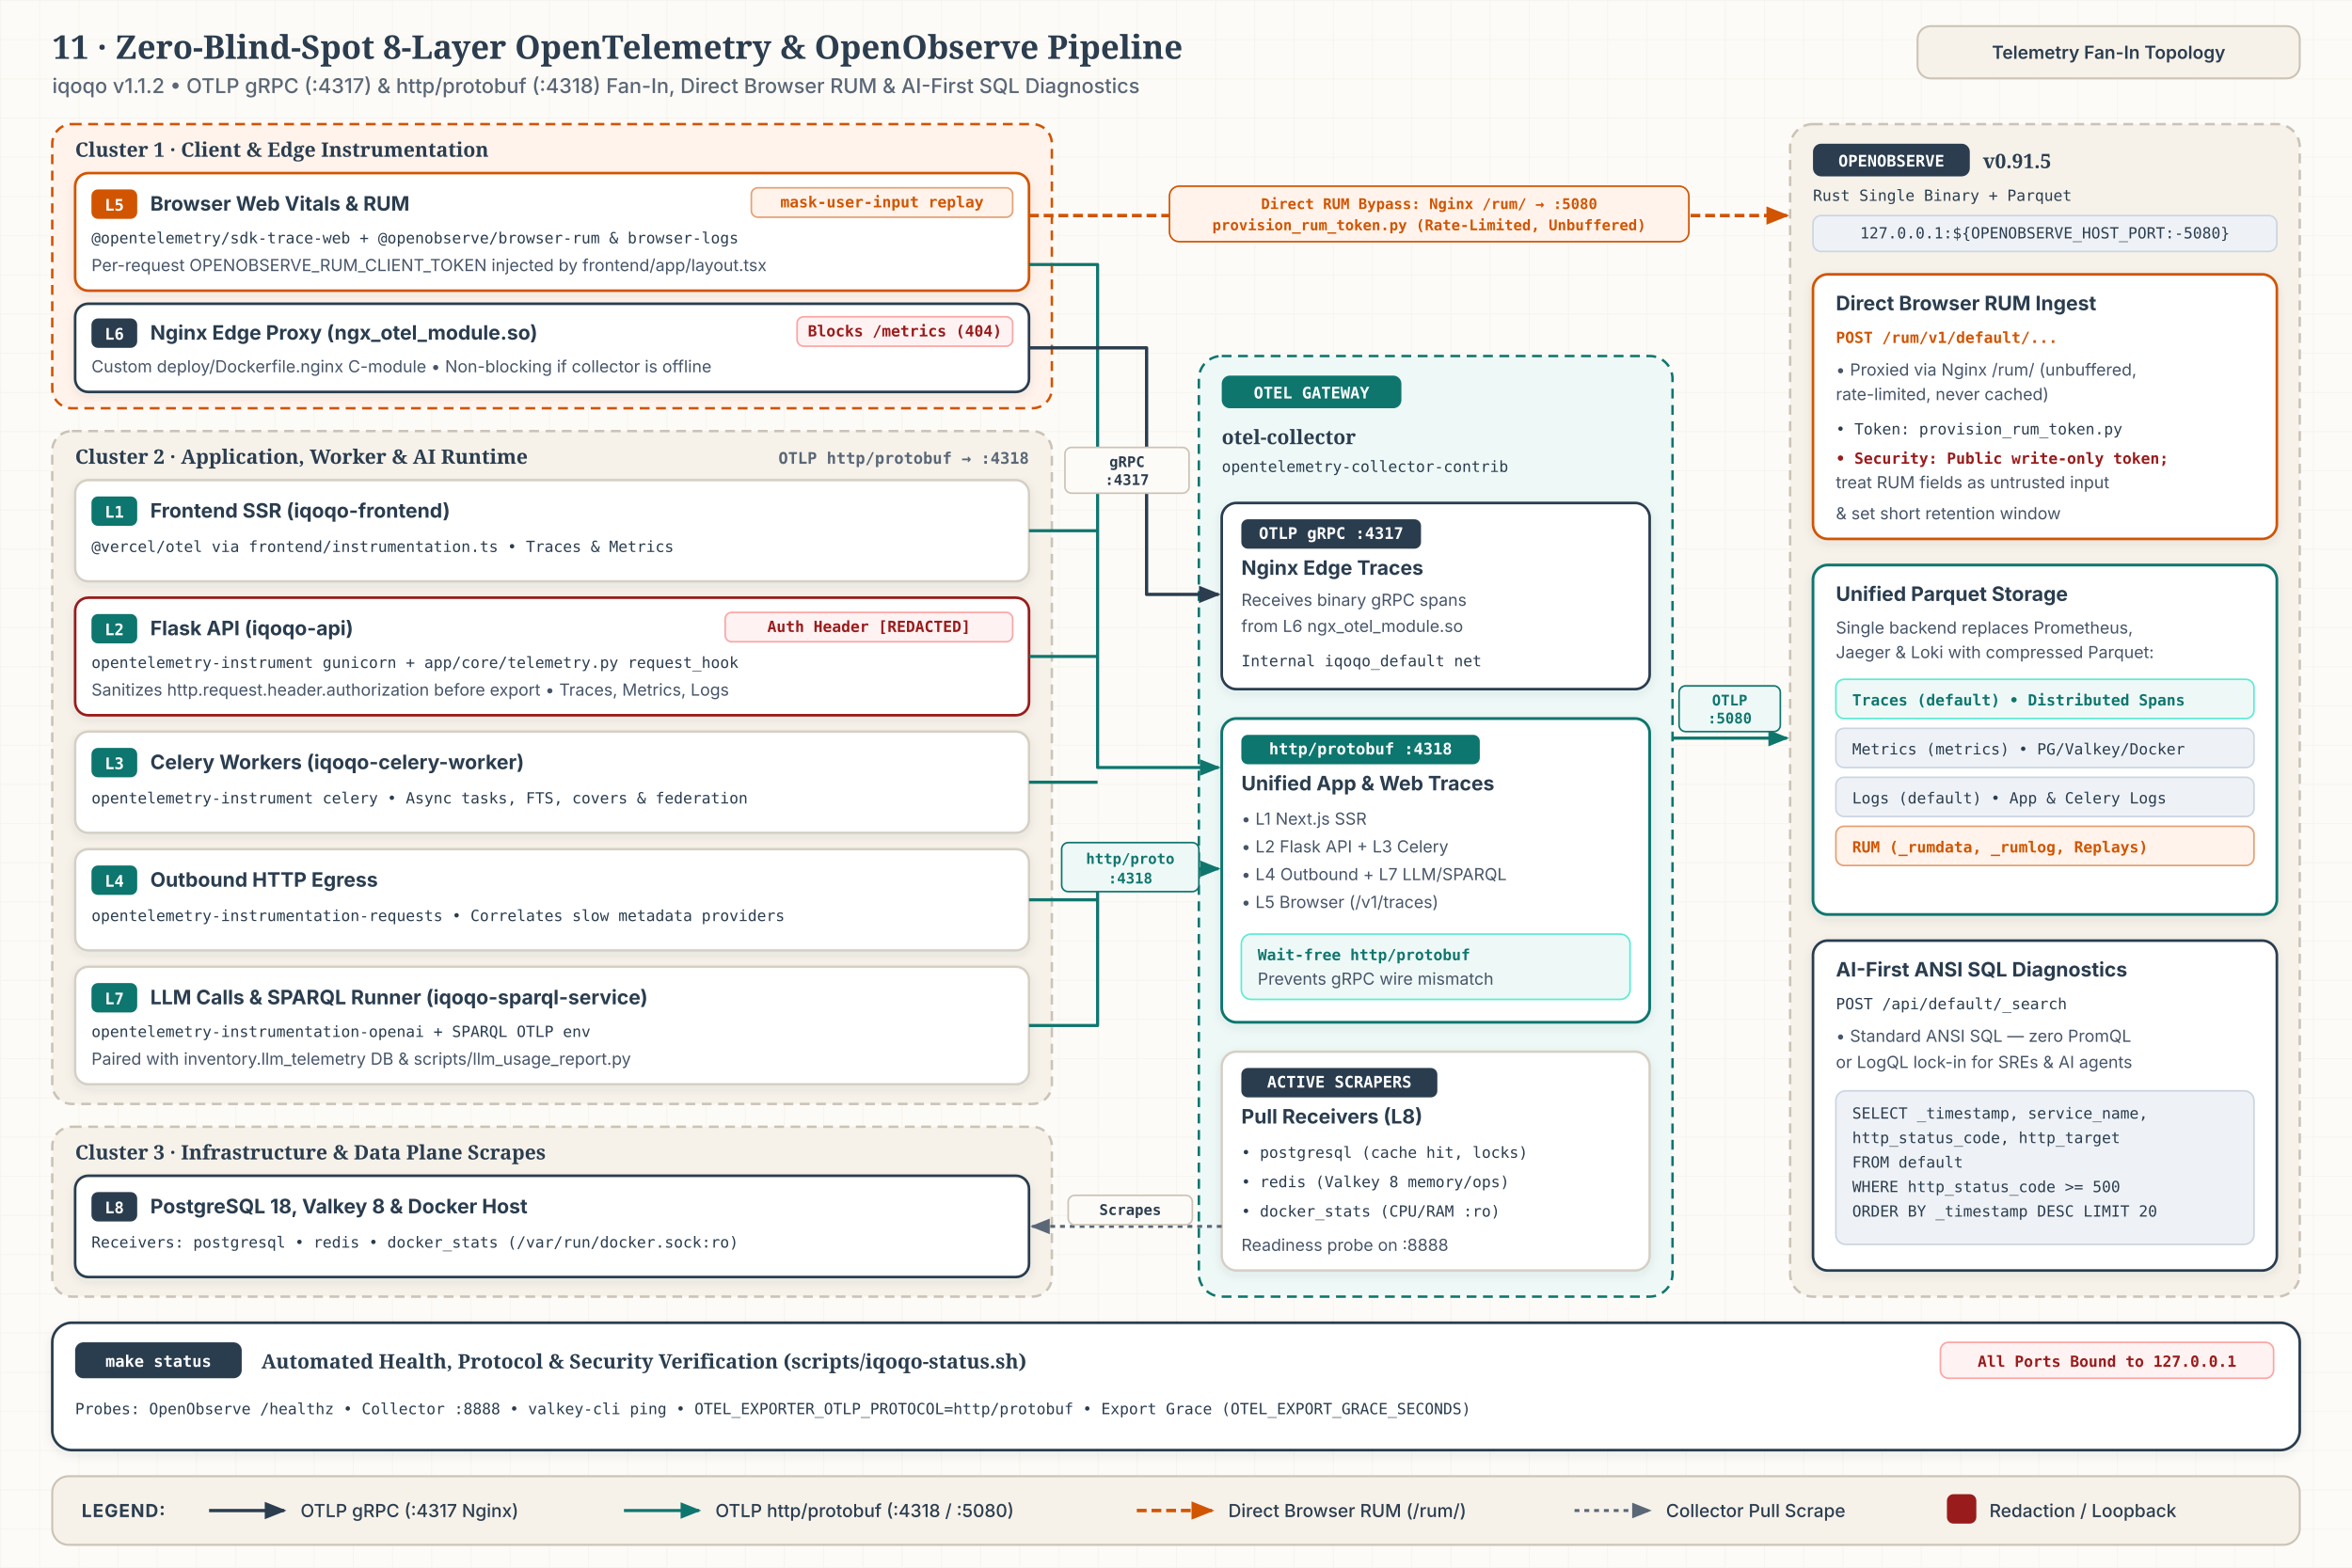
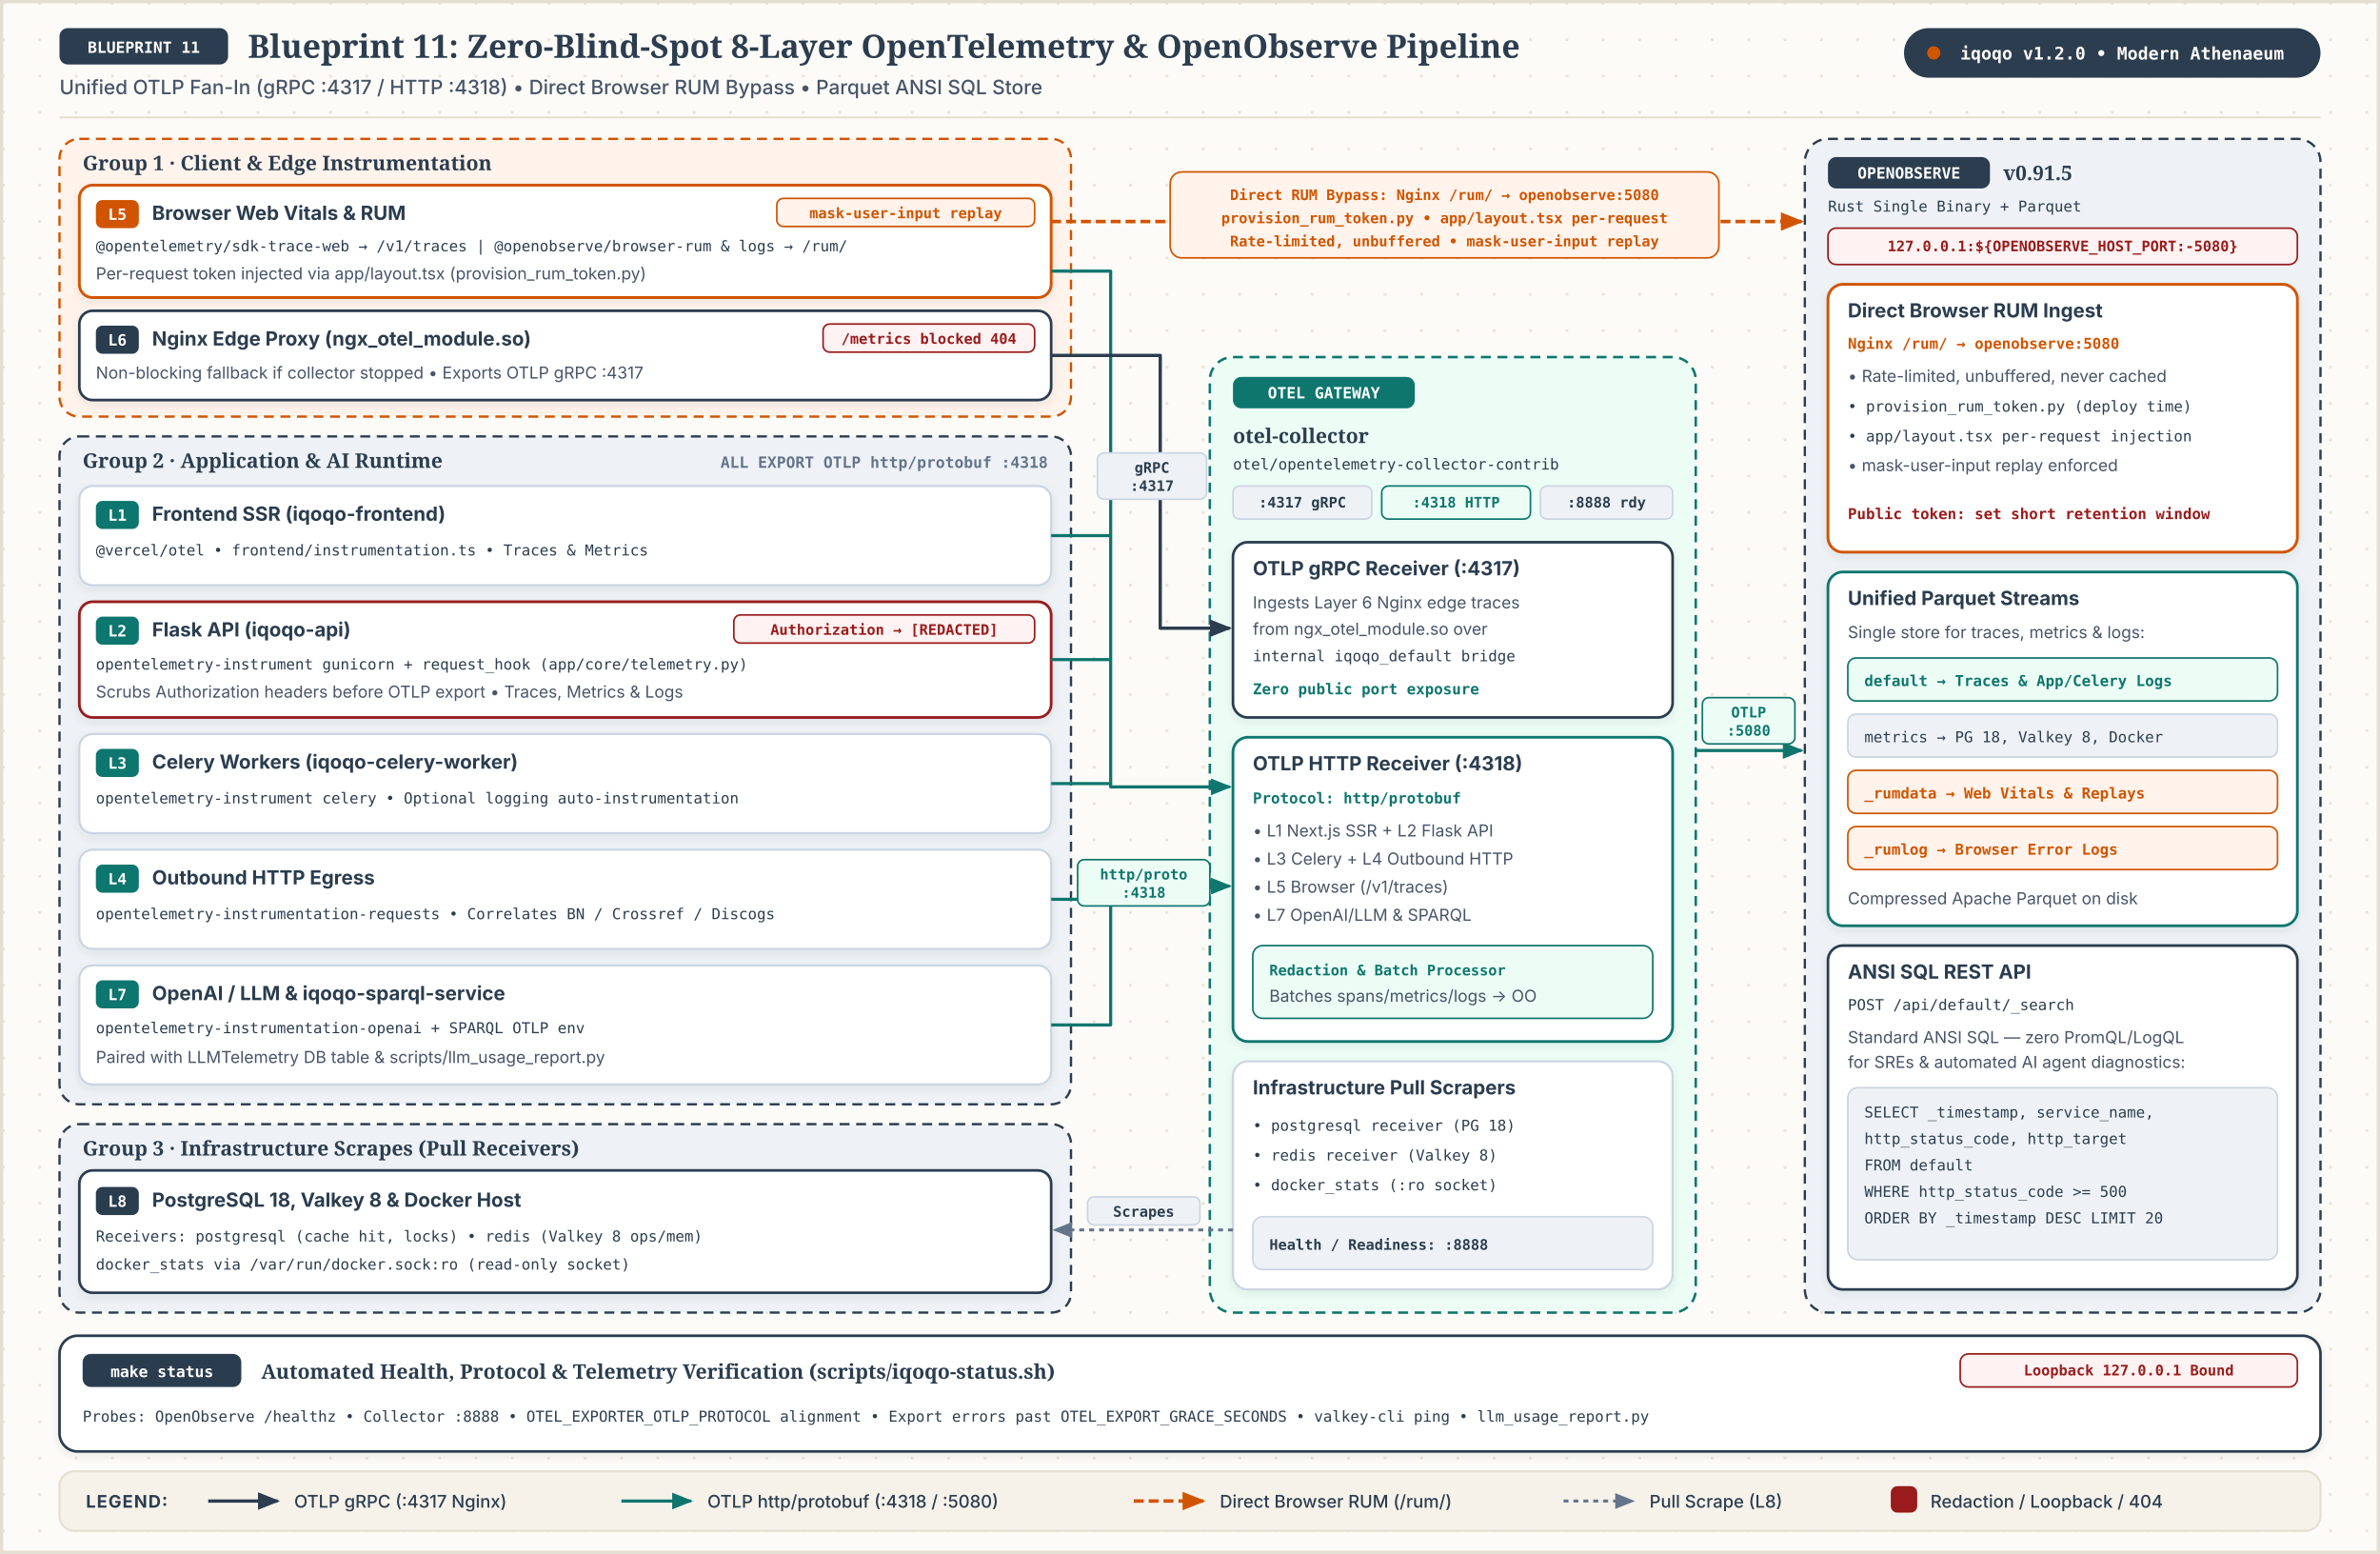
- <svg xmlns="http://www.w3.org/2000/svg" id="svg-bp11" viewBox="0 0 1440 960" width="1440" height="960" role="img" aria-labelledby="bp11-title bp11-desc">
-   <style>
-               .bg { fill: #FDFBF7; }
-               .title { font-family: 'Merriweather', Georgia, serif; font-size: 20px; font-weight: 700; fill: #2B3D4F; }
-               .sub { font-family: 'Inter', system-ui, -apple-system, sans-serif; font-size: 12.5px; font-weight: 500; fill: #5A6776; }
-               .hdr-pill { fill: #F6F2EA; stroke: #CBC3B7; stroke-width: 1.2; }
-               .hdr-pill-txt { font-family: 'Inter', system-ui, -apple-system, sans-serif; font-size: 11px; font-weight: 600; fill: #2B3D4F; }
- 
-               .zone { fill: #F6F2EA; stroke: #CBC3B7; stroke-width: 1.5; stroke-dasharray: 6 4; }
-               .zone-teal { fill: #EEF9F7; stroke: #0F766E; stroke-width: 1.5; stroke-dasharray: 6 4; }
-               .zone-clay { fill: #FFF3EB; stroke: #D15400; stroke-width: 1.5; stroke-dasharray: 6 4; }
-               .zone-title { font-family: 'Merriweather', Georgia, serif; font-size: 12.2px; font-weight: 700; fill: #2B3D4F; }
-               .zone-meta { font-family: 'JetBrains Mono', ui-monospace, SFMono-Regular, Menlo, monospace; font-size: 9.8px; font-weight: 600; fill: #5A6776; }
- 
-               .card { fill: #FFFFFF; stroke: #D6CFC5; stroke-width: 1.5; }
-               .card-indigo { fill: #FFFFFF; stroke: #2B3D4F; stroke-width: 1.6; }
-               .card-clay { fill: #FFFFFF; stroke: #D15400; stroke-width: 1.6; }
-               .card-teal { fill: #FFFFFF; stroke: #0F766E; stroke-width: 1.7; }
-               .card-crimson { fill: #FFFFFF; stroke: #991B1B; stroke-width: 1.6; }
-               .card-tint-clay { fill: #FFF3EB; stroke: #E5A073; stroke-width: 1; }
-               .card-tint-teal { fill: #EEF9F7; stroke: #5EEAD4; stroke-width: 1; }
-               .card-tint-indigo { fill: #EEF2F6; stroke: #CBD5E1; stroke-width: 1; }
-               .card-tint-crimson { fill: #FEF2F2; stroke: #FCA5A5; stroke-width: 1; }
- 
-               .badge-indigo { fill: #2B3D4F; }
-               .badge-clay { fill: #D15400; }
-               .badge-teal { fill: #0F766E; }
-               .badge-crimson { fill: #991B1B; }
-               .badge-txt { font-family: 'JetBrains Mono', ui-monospace, SFMono-Regular, Menlo, monospace; font-size: 9.8px; font-weight: 700; fill: #FFFFFF; }
- 
-               .c-title { font-family: 'Inter', system-ui, -apple-system, sans-serif; font-size: 12.2px; font-weight: 700; fill: #2B3D4F; }
-               .c-body { font-family: 'Inter', system-ui, -apple-system, sans-serif; font-size: 10.2px; font-weight: 400; fill: #475569; }
-               .c-mono { font-family: 'JetBrains Mono', ui-monospace, SFMono-Regular, Menlo, monospace; font-size: 9.4px; font-weight: 500; fill: #2B3D4F; }
-               .c-clay { font-family: 'JetBrains Mono', ui-monospace, SFMono-Regular, Menlo, monospace; font-size: 9.4px; font-weight: 600; fill: #D15400; }
-               .c-teal { font-family: 'JetBrains Mono', ui-monospace, SFMono-Regular, Menlo, monospace; font-size: 9.4px; font-weight: 600; fill: #0F766E; }
-               .c-crimson { font-family: 'JetBrains Mono', ui-monospace, SFMono-Regular, Menlo, monospace; font-size: 9.4px; font-weight: 600; fill: #991B1B; }
- 
-               .edge-grpc { fill: none; stroke: #2B3D4F; stroke-width: 2; stroke-linejoin: round; }
-               .edge-http { fill: none; stroke: #0F766E; stroke-width: 1.9; stroke-linejoin: round; }
-               .edge-rum { fill: none; stroke: #D15400; stroke-width: 2.1; stroke-dasharray: 6 3; stroke-linejoin: round; }
-               .edge-scrape { fill: none; stroke: #5A6776; stroke-width: 1.8; stroke-dasharray: 3 3; stroke-linejoin: round; }
-               .mk-grpc { fill: #2B3D4F; }
-               .mk-http { fill: #0F766E; }
-               .mk-rum { fill: #D15400; }
-               .mk-scrape { fill: #5A6776; }
- 
-               .e-pill { fill: #FDFBF7; stroke: #CBC3B7; stroke-width: 1; }
-               .e-pill-txt { font-family: 'JetBrains Mono', ui-monospace, SFMono-Regular, Menlo, monospace; font-size: 9px; font-weight: 600; fill: #2B3D4F; }
-               .e-pill-teal { fill: #EEF9F7; stroke: #0F766E; stroke-width: 1; }
-               .e-pill-teal-txt { font-family: 'JetBrains Mono', ui-monospace, SFMono-Regular, Menlo, monospace; font-size: 9px; font-weight: 700; fill: #0F766E; }
-               .e-pill-clay { fill: #FFF3EB; stroke: #D15400; stroke-width: 1; }
-               .e-pill-clay-txt { font-family: 'JetBrains Mono', ui-monospace, SFMono-Regular, Menlo, monospace; font-size: 9px; font-weight: 700; fill: #D15400; }
- 
-               .legend-bg { fill: #F6F2EA; stroke: #CBC3B7; stroke-width: 1.25; }
-               .legend-h { font-family: 'Inter', system-ui, -apple-system, sans-serif; font-size: 11px; font-weight: 700; letter-spacing: 0.05em; fill: #2B3D4F; }
-               .legend-t { font-family: 'Inter', system-ui, -apple-system, sans-serif; font-size: 11px; font-weight: 500; fill: #2B3D4F; }
-             </style>
+ <svg xmlns="http://www.w3.org/2000/svg" id="svg-bp11" viewBox="0 0 1440 940" width="1440" height="940" role="img" aria-labelledby="bp11-title bp11-desc">
  <defs>
-     <pattern id="b11-grid" width="24" height="24" patternUnits="userSpaceOnUse">
-       <path d="M 24 0 L 0 0 0 24" fill="none" stroke="#E6DFD5" stroke-width="0.6" opacity="0.45" />
+     <style>
+                 .b11-bg { fill: #FDFBF7; }
+                 .b11-frame { fill: none; stroke: #E5DFD3; stroke-width: 2; }
+                 .b11-title { font-family: Georgia, 'Merriweather', serif; font-size: 19.5px; font-weight: 700; fill: #2B3D4F; }
+                 .b11-sub { font-family: 'Inter', -apple-system, BlinkMacSystemFont, 'Segoe UI', sans-serif; font-size: 12px; font-weight: 500; fill: #475569; }
+                 .b11-pill-ver { fill: #2B3D4F; }
+                 .b11-pill-ver-t { font-family: 'JetBrains Mono', ui-monospace, SFMono-Regular, Menlo, monospace; font-size: 10.5px; font-weight: 600; fill: #FDFBF7; }
+ 
+                 .b11-z-i { fill: #EEF2F6; stroke: #2B3D4F; stroke-width: 1.4; stroke-dasharray: 6 4; }
+                 .b11-z-c { fill: #FFF3EB; stroke: #D15400; stroke-width: 1.4; stroke-dasharray: 6 4; }
+                 .b11-z-t { fill: #ECFDF5; stroke: #0F766E; stroke-width: 1.5; stroke-dasharray: 6 4; }
+                 .b11-z-title { font-family: Georgia, 'Merriweather', serif; font-size: 12.2px; font-weight: 700; fill: #2B3D4F; }
+                 .b11-z-meta { font-family: 'JetBrains Mono', ui-monospace, SFMono-Regular, Menlo, monospace; font-size: 9.4px; font-weight: 600; fill: #64748B; }
+ 
+                 .b11-card { fill: #FFFFFF; stroke: #CBD5E1; stroke-width: 1.3; }
+                 .b11-card-i { fill: #FFFFFF; stroke: #2B3D4F; stroke-width: 1.6; }
+                 .b11-card-c { fill: #FFFFFF; stroke: #D15400; stroke-width: 1.7; }
+                 .b11-card-t { fill: #FFFFFF; stroke: #0F766E; stroke-width: 1.65; }
+                 .b11-card-r { fill: #FFFFFF; stroke: #991B1B; stroke-width: 1.65; }
+ 
+                 .b11-b-i { fill: #2B3D4F; }
+                 .b11-b-c { fill: #D15400; }
+                 .b11-b-t { fill: #0F766E; }
+                 .b11-b-r { fill: #991B1B; }
+                 .b11-b-txt { font-family: 'JetBrains Mono', ui-monospace, SFMono-Regular, Menlo, monospace; font-size: 9.4px; font-weight: 700; fill: #FFFFFF; }
+ 
+                 .b11-ct { font-family: 'Inter', -apple-system, BlinkMacSystemFont, 'Segoe UI', sans-serif; font-size: 11.8px; font-weight: 700; fill: #2B3D4F; }
+                 .b11-cb { font-family: 'Inter', -apple-system, BlinkMacSystemFont, 'Segoe UI', sans-serif; font-size: 10px; font-weight: 400; fill: #475569; }
+                 .b11-cm { font-family: 'JetBrains Mono', ui-monospace, SFMono-Regular, Menlo, monospace; font-size: 9.1px; font-weight: 500; fill: #2B3D4F; }
+                 .b11-cc { font-family: 'JetBrains Mono', ui-monospace, SFMono-Regular, Menlo, monospace; font-size: 9.1px; font-weight: 700; fill: #D15400; }
+                 .b11-cl { font-family: 'JetBrains Mono', ui-monospace, SFMono-Regular, Menlo, monospace; font-size: 9.1px; font-weight: 700; fill: #0F766E; }
+                 .b11-cr { font-family: 'JetBrains Mono', ui-monospace, SFMono-Regular, Menlo, monospace; font-size: 9.1px; font-weight: 700; fill: #991B1B; }
+ 
+                 .b11-p-i { fill: #EEF2F6; stroke: #CBD5E1; stroke-width: 1; }
+                 .b11-p-c { fill: #FFF3EB; stroke: #D15400; stroke-width: 1; }
+                 .b11-p-t { fill: #ECFDF5; stroke: #0F766E; stroke-width: 1; }
+                 .b11-p-r { fill: #FEF2F2; stroke: #991B1B; stroke-width: 1; }
+                 .b11-pt-i { font-family: 'JetBrains Mono', ui-monospace, SFMono-Regular, Menlo, monospace; font-size: 8.8px; font-weight: 600; fill: #2B3D4F; }
+                 .b11-pt-c { font-family: 'JetBrains Mono', ui-monospace, SFMono-Regular, Menlo, monospace; font-size: 8.8px; font-weight: 700; fill: #D15400; }
+                 .b11-pt-t { font-family: 'JetBrains Mono', ui-monospace, SFMono-Regular, Menlo, monospace; font-size: 8.8px; font-weight: 700; fill: #0F766E; }
+                 .b11-pt-r { font-family: 'JetBrains Mono', ui-monospace, SFMono-Regular, Menlo, monospace; font-size: 8.8px; font-weight: 700; fill: #991B1B; }
+ 
+                 .b11-eg { fill: none; stroke: #2B3D4F; stroke-width: 2; stroke-linejoin: round; }
+                 .b11-eh { fill: none; stroke: #0F766E; stroke-width: 1.9; stroke-linejoin: round; }
+                 .b11-er { fill: none; stroke: #D15400; stroke-width: 2.1; stroke-dasharray: 6 3; stroke-linejoin: round; }
+                 .b11-es { fill: none; stroke: #64748B; stroke-width: 1.8; stroke-dasharray: 3 3; stroke-linejoin: round; }
+ 
+                 .b11-leg { fill: #F6F2EA; stroke: #E5DFD3; stroke-width: 1.3; }
+                 .b11-leg-h { font-family: 'Inter', -apple-system, BlinkMacSystemFont, 'Segoe UI', sans-serif; font-size: 10.5px; font-weight: 700; letter-spacing: 0.06em; fill: #2B3D4F; }
+                 .b11-leg-t { font-family: 'Inter', -apple-system, BlinkMacSystemFont, 'Segoe UI', sans-serif; font-size: 10.6px; font-weight: 500; fill: #2B3D4F; }
+               </style>
+     <pattern id="b11-dots" width="22" height="22" patternUnits="userSpaceOnUse">
+       <circle cx="2" cy="2" r="0.9" fill="#E5DFD3" />
    </pattern>
-     <filter id="b11-shadow" x="-6%" y="-6%" width="112%" height="118%">
-       <feDropShadow dx="0" dy="2" stdDeviation="3" flood-color="#2B3D4F" flood-opacity="0.08" />
+     <filter id="b11-sh" x="-6%" y="-6%" width="112%" height="118%">
+       <feDropShadow dx="0" dy="2" stdDeviation="2.5" flood-color="#2B3D4F" flood-opacity="0.08" />
    </filter>
-     <marker id="b11-mk-grpc" viewBox="0 0 10 10" refX="8.5" refY="5" markerWidth="7" markerHeight="7" orient="auto-start-reverse">
-       <path d="M 0 1.2 L 9.5 5 L 0 8.8 z" class="mk-grpc" />
-     </marker>
-     <marker id="b11-mk-http" viewBox="0 0 10 10" refX="8.5" refY="5" markerWidth="7" markerHeight="7" orient="auto-start-reverse">
-       <path d="M 0 1.2 L 9.5 5 L 0 8.8 z" class="mk-http" />
-     </marker>
-     <marker id="b11-mk-rum" viewBox="0 0 10 10" refX="8.5" refY="5" markerWidth="7" markerHeight="7" orient="auto-start-reverse">
-       <path d="M 0 1.2 L 9.5 5 L 0 8.8 z" class="mk-rum" />
-     </marker>
-     <marker id="b11-mk-scrape" viewBox="0 0 10 10" refX="8.5" refY="5" markerWidth="7" markerHeight="7" orient="auto-start-reverse">
-       <path d="M 0 1.2 L 9.5 5 L 0 8.8 z" class="mk-scrape" />
+     <marker id="b11-mkg" viewBox="0 0 10 10" refX="8.5" refY="5" markerWidth="7" markerHeight="7" orient="auto-start-reverse">
+       <path d="M 0 1.2 L 9.5 5 L 0 8.8 z" fill="#2B3D4F" />
+     </marker>
+     <marker id="b11-mkh" viewBox="0 0 10 10" refX="8.5" refY="5" markerWidth="7" markerHeight="7" orient="auto-start-reverse">
+       <path d="M 0 1.2 L 9.5 5 L 0 8.8 z" fill="#0F766E" />
+     </marker>
+     <marker id="b11-mkr" viewBox="0 0 10 10" refX="8.5" refY="5" markerWidth="7" markerHeight="7" orient="auto-start-reverse">
+       <path d="M 0 1.2 L 9.5 5 L 0 8.8 z" fill="#D15400" />
+     </marker>
+     <marker id="b11-mks" viewBox="0 0 10 10" refX="8.5" refY="5" markerWidth="7" markerHeight="7" orient="auto-start-reverse">
+       <path d="M 0 1.2 L 9.5 5 L 0 8.8 z" fill="#64748B" />
    </marker>
  </defs>
-   <rect x="0" y="0" width="1440" height="960" class="bg" />
-   <rect x="0" y="0" width="1440" height="960" fill="url(#b11-grid)" />
-   <text x="32" y="36" class="title">11 · Zero-Blind-Spot 8-Layer OpenTelemetry &amp; OpenObserve Pipeline</text>
-   <text x="32" y="57" class="sub">iqoqo v1.1.2  •  OTLP gRPC (:4317) &amp; http/protobuf (:4318) Fan-In, Direct Browser RUM &amp; AI-First SQL Diagnostics</text>
-   <rect x="1174" y="16" width="234" height="32" rx="8" class="hdr-pill" />
-   <text x="1291" y="36" text-anchor="middle" class="hdr-pill-txt">Telemetry Fan-In Topology</text>
-   <rect x="32" y="76" width="612" height="174" rx="12" class="zone-clay" />
-   <text x="46" y="96" class="zone-title">Cluster 1 · Client &amp; Edge Instrumentation</text>
-   <g filter="url(#b11-shadow)">
-     <rect x="46" y="106" width="584" height="72" rx="8" class="card-clay" />
-     <rect x="56" y="116" width="28" height="18" rx="4" class="badge-clay" />
-     <text x="70" y="129" text-anchor="middle" class="badge-txt">L5</text>
-     <text x="92" y="129" class="c-title">Browser Web Vitals &amp; RUM</text>
-     <rect x="460" y="115" width="160" height="18" rx="4" class="card-tint-clay" />
-     <text x="540" y="127" text-anchor="middle" class="c-clay">mask-user-input replay</text>
-     <text x="56" y="149" class="c-mono">@opentelemetry/sdk-trace-web + @openobserve/browser-rum &amp; browser-logs</text>
-     <text x="56" y="166" class="c-body">Per-request OPENOBSERVE_RUM_CLIENT_TOKEN injected by frontend/app/layout.tsx</text>
-   </g>
-   <g filter="url(#b11-shadow)">
-     <rect x="46" y="186" width="584" height="54" rx="8" class="card-indigo" />
-     <rect x="56" y="195" width="28" height="18" rx="4" class="badge-indigo" />
-     <text x="70" y="208" text-anchor="middle" class="badge-txt">L6</text>
-     <text x="92" y="208" class="c-title">Nginx Edge Proxy (ngx_otel_module.so)</text>
-     <rect x="488" y="194" width="132" height="18" rx="4" class="card-tint-crimson" />
-     <text x="554" y="206" text-anchor="middle" class="c-crimson">Blocks /metrics (404)</text>
-     <text x="56" y="228" class="c-body">Custom deploy/Dockerfile.nginx C-module • Non-blocking if collector is offline</text>
-   </g>
-   <rect x="32" y="264" width="612" height="412" rx="12" class="zone" />
-   <text x="46" y="284" class="zone-title">Cluster 2 · Application, Worker &amp; AI Runtime</text>
-   <text x="630" y="284" text-anchor="end" class="zone-meta">OTLP http/protobuf → :4318</text>
-   <g filter="url(#b11-shadow)">
-     <rect x="46" y="294" width="584" height="62" rx="8" class="card" />
-     <rect x="56" y="304" width="28" height="18" rx="4" class="badge-teal" />
-     <text x="70" y="317" text-anchor="middle" class="badge-txt">L1</text>
-     <text x="92" y="317" class="c-title">Frontend SSR (iqoqo-frontend)</text>
-     <text x="56" y="338" class="c-mono">@vercel/otel via frontend/instrumentation.ts  •  Traces &amp; Metrics</text>
-   </g>
-   <g filter="url(#b11-shadow)">
-     <rect x="46" y="366" width="584" height="72" rx="8" class="card-crimson" />
-     <rect x="56" y="376" width="28" height="18" rx="4" class="badge-teal" />
-     <text x="70" y="389" text-anchor="middle" class="badge-txt">L2</text>
-     <text x="92" y="389" class="c-title">Flask API (iqoqo-api)</text>
-     <rect x="444" y="375" width="176" height="18" rx="4" class="card-tint-crimson" />
-     <text x="532" y="387" text-anchor="middle" class="c-crimson">Auth Header [REDACTED]</text>
-     <text x="56" y="409" class="c-mono">opentelemetry-instrument gunicorn  +  app/core/telemetry.py request_hook</text>
-     <text x="56" y="426" class="c-body">Sanitizes http.request.header.authorization before export • Traces, Metrics, Logs</text>
-   </g>
-   <g filter="url(#b11-shadow)">
-     <rect x="46" y="448" width="584" height="62" rx="8" class="card" />
-     <rect x="56" y="458" width="28" height="18" rx="4" class="badge-teal" />
-     <text x="70" y="471" text-anchor="middle" class="badge-txt">L3</text>
-     <text x="92" y="471" class="c-title">Celery Workers (iqoqo-celery-worker)</text>
-     <text x="56" y="492" class="c-mono">opentelemetry-instrument celery  •  Async tasks, FTS, covers &amp; federation</text>
-   </g>
-   <g filter="url(#b11-shadow)">
-     <rect x="46" y="520" width="584" height="62" rx="8" class="card" />
-     <rect x="56" y="530" width="28" height="18" rx="4" class="badge-teal" />
-     <text x="70" y="543" text-anchor="middle" class="badge-txt">L4</text>
-     <text x="92" y="543" class="c-title">Outbound HTTP Egress</text>
-     <text x="56" y="564" class="c-mono">opentelemetry-instrumentation-requests • Correlates slow metadata providers</text>
-   </g>
-   <g filter="url(#b11-shadow)">
-     <rect x="46" y="592" width="584" height="72" rx="8" class="card" />
-     <rect x="56" y="602" width="28" height="18" rx="4" class="badge-teal" />
-     <text x="70" y="615" text-anchor="middle" class="badge-txt">L7</text>
-     <text x="92" y="615" class="c-title">LLM Calls &amp; SPARQL Runner (iqoqo-sparql-service)</text>
-     <text x="56" y="635" class="c-mono">opentelemetry-instrumentation-openai  +  SPARQL OTLP env</text>
-     <text x="56" y="652" class="c-body">Paired with inventory.llm_telemetry DB &amp; scripts/llm_usage_report.py</text>
-   </g>
-   <rect x="32" y="690" width="612" height="104" rx="12" class="zone" />
-   <text x="46" y="710" class="zone-title">Cluster 3 · Infrastructure &amp; Data Plane Scrapes</text>
-   <g filter="url(#b11-shadow)">
-     <rect x="46" y="720" width="584" height="62" rx="8" class="card-indigo" />
-     <rect x="56" y="730" width="28" height="18" rx="4" class="badge-indigo" />
-     <text x="70" y="743" text-anchor="middle" class="badge-txt">L8</text>
-     <text x="92" y="743" class="c-title">PostgreSQL 18, Valkey 8 &amp; Docker Host</text>
-     <text x="56" y="764" class="c-mono">Receivers: postgresql • redis • docker_stats (/var/run/docker.sock:ro)</text>
-   </g>
-   <rect x="734" y="218" width="290" height="576" rx="14" class="zone-teal" />
-   <rect x="748" y="230" width="110" height="20" rx="5" class="badge-teal" />
-   <text x="803" y="244" text-anchor="middle" class="badge-txt">OTEL GATEWAY</text>
-   <text x="748" y="272" class="zone-title">otel-collector</text>
-   <text x="748" y="289" class="c-mono">opentelemetry-collector-contrib</text>
-   <g filter="url(#b11-shadow)">
-     <rect x="748" y="308" width="262" height="114" rx="9" class="card-indigo" />
-     <rect x="760" y="318" width="110" height="18" rx="4" class="badge-indigo" />
-     <text x="815" y="330" text-anchor="middle" class="badge-txt">OTLP gRPC :4317</text>
-     <text x="760" y="352" class="c-title">Nginx Edge Traces</text>
-     <text x="760" y="371" class="c-body">Receives binary gRPC spans</text>
-     <text x="760" y="387" class="c-body">from L6 ngx_otel_module.so</text>
-     <text x="760" y="408" class="c-mono">Internal iqoqo_default net</text>
-   </g>
-   <g filter="url(#b11-shadow)">
-     <rect x="748" y="440" width="262" height="186" rx="9" class="card-teal" />
-     <rect x="760" y="450" width="146" height="18" rx="4" class="badge-teal" />
-     <text x="833" y="462" text-anchor="middle" class="badge-txt">http/protobuf :4318</text>
-     <text x="760" y="484" class="c-title">Unified App &amp; Web Traces</text>
-     <text x="760" y="505" class="c-body">• L1 Next.js SSR</text>
-     <text x="760" y="522" class="c-body">• L2 Flask API + L3 Celery</text>
-     <text x="760" y="539" class="c-body">• L4 Outbound + L7 LLM/SPARQL</text>
-     <text x="760" y="556" class="c-body">• L5 Browser (/v1/traces)</text>
-     <rect x="760" y="572" width="238" height="40" rx="6" class="card-tint-teal" />
-     <text x="770" y="588" class="c-teal">Wait-free http/protobuf</text>
-     <text x="770" y="603" class="c-body">Prevents gRPC wire mismatch</text>
-   </g>
-   <g filter="url(#b11-shadow)">
-     <rect x="748" y="644" width="262" height="134" rx="9" class="card" />
-     <rect x="760" y="654" width="120" height="18" rx="4" class="badge-indigo" />
-     <text x="820" y="666" text-anchor="middle" class="badge-txt">ACTIVE SCRAPERS</text>
-     <text x="760" y="688" class="c-title">Pull Receivers (L8)</text>
-     <text x="760" y="709" class="c-mono">• postgresql (cache hit, locks)</text>
-     <text x="760" y="727" class="c-mono">• redis (Valkey 8 memory/ops)</text>
-     <text x="760" y="745" class="c-mono">• docker_stats (CPU/RAM :ro)</text>
-     <text x="760" y="766" class="c-body">Readiness probe on :8888</text>
-   </g>
-   <rect x="1096" y="76" width="312" height="718" rx="14" class="zone" />
-   <rect x="1110" y="88" width="96" height="20" rx="5" class="badge-indigo" />
-   <text x="1158" y="102" text-anchor="middle" class="badge-txt">OPENOBSERVE</text>
-   <text x="1214" y="103" class="zone-title">v0.91.5</text>
-   <text x="1110" y="123" class="c-mono">Rust Single Binary + Parquet</text>
-   <rect x="1110" y="132" width="284" height="22" rx="5" class="card-tint-indigo" />
-   <text x="1252" y="146" text-anchor="middle" class="c-mono">127.0.0.1:${OPENOBSERVE_HOST_PORT:-5080}</text>
-   <g filter="url(#b11-shadow)">
-     <rect x="1110" y="168" width="284" height="162" rx="9" class="card-clay" />
-     <text x="1124" y="190" class="c-title">Direct Browser RUM Ingest</text>
-     <text x="1124" y="210" class="c-clay">POST /rum/v1/default/...</text>
-     <text x="1124" y="230" class="c-body">• Proxied via Nginx /rum/ (unbuffered,</text>
-     <text x="1124" y="245" class="c-body">  rate-limited, never cached)</text>
-     <text x="1124" y="266" class="c-mono">• Token: provision_rum_token.py</text>
-     <text x="1124" y="284" class="c-crimson">• Security: Public write-only token;</text>
-     <text x="1124" y="299" class="c-body">  treat RUM fields as untrusted input</text>
-     <text x="1124" y="318" class="c-body">  &amp; set short retention window</text>
-   </g>
-   <g filter="url(#b11-shadow)">
-     <rect x="1110" y="346" width="284" height="214" rx="9" class="card-teal" />
-     <text x="1124" y="368" class="c-title">Unified Parquet Storage</text>
-     <text x="1124" y="388" class="c-body">Single backend replaces Prometheus,</text>
-     <text x="1124" y="403" class="c-body">Jaeger &amp; Loki with compressed Parquet:</text>
-     <rect x="1124" y="416" width="256" height="24" rx="5" class="card-tint-teal" />
-     <text x="1134" y="432" class="c-teal">Traces (default) • Distributed Spans</text>
-     <rect x="1124" y="446" width="256" height="24" rx="5" class="card-tint-indigo" />
-     <text x="1134" y="462" class="c-mono">Metrics (metrics) • PG/Valkey/Docker</text>
-     <rect x="1124" y="476" width="256" height="24" rx="5" class="card-tint-indigo" />
-     <text x="1134" y="492" class="c-mono">Logs (default) • App &amp; Celery Logs</text>
-     <rect x="1124" y="506" width="256" height="24" rx="5" class="card-tint-clay" />
-     <text x="1134" y="522" class="c-clay">RUM (_rumdata, _rumlog, Replays)</text>
-   </g>
-   <g filter="url(#b11-shadow)">
-     <rect x="1110" y="576" width="284" height="202" rx="9" class="card-indigo" />
-     <text x="1124" y="598" class="c-title">AI-First ANSI SQL Diagnostics</text>
-     <text x="1124" y="618" class="c-mono">POST /api/default/_search</text>
-     <text x="1124" y="638" class="c-body">• Standard ANSI SQL — zero PromQL</text>
-     <text x="1124" y="654" class="c-body">  or LogQL lock-in for SREs &amp; AI agents</text>
-     <rect x="1124" y="668" width="256" height="94" rx="6" class="card-tint-indigo" />
-     <text x="1134" y="685" class="c-mono">SELECT _timestamp, service_name,</text>
-     <text x="1134" y="700" class="c-mono">  http_status_code, http_target</text>
-     <text x="1134" y="715" class="c-mono">FROM default</text>
-     <text x="1134" y="730" class="c-mono">WHERE http_status_code &gt;= 500</text>
-     <text x="1134" y="745" class="c-mono">ORDER BY _timestamp DESC LIMIT 20</text>
-   </g>
-   <path d="M 630 132 L 1094 132" class="edge-rum" marker-end="url(#b11-mk-rum)" />
-   <rect x="716" y="114" width="318" height="34" rx="6" class="e-pill-clay" />
-   <text x="875" y="128" text-anchor="middle" class="e-pill-clay-txt">Direct RUM Bypass: Nginx /rum/ → :5080</text>
-   <text x="875" y="141" text-anchor="middle" class="e-pill-clay-txt">provision_rum_token.py (Rate-Limited, Unbuffered)</text>
-   <path d="M 630 162 L 672 162 L 672 470 L 746 470" class="edge-http" marker-end="url(#b11-mk-http)" />
-   <path d="M 630 213 L 702 213 L 702 364 L 746 364" class="edge-grpc" marker-end="url(#b11-mk-grpc)" />
-   <rect x="652" y="274" width="76" height="28" rx="4" class="e-pill" />
-   <text x="690" y="286" text-anchor="middle" class="e-pill-txt">gRPC</text>
-   <text x="690" y="297" text-anchor="middle" class="e-pill-txt">:4317</text>
-   <path d="M 630 325 L 672 325" class="edge-http" />
-   <path d="M 630 402 L 672 402" class="edge-http" />
-   <path d="M 630 479 L 672 479" class="edge-http" />
-   <path d="M 630 551 L 672 551" class="edge-http" />
-   <path d="M 630 628 L 672 628 L 672 532 L 746 532" class="edge-http" marker-end="url(#b11-mk-http)" />
-   <rect x="650" y="516" width="84" height="30" rx="4" class="e-pill-teal" />
-   <text x="692" y="529" text-anchor="middle" class="e-pill-teal-txt">http/proto</text>
-   <text x="692" y="541" text-anchor="middle" class="e-pill-teal-txt">:4318</text>
-   <path d="M 748 751 L 632 751" class="edge-scrape" marker-end="url(#b11-mk-scrape)" />
-   <rect x="654" y="732" width="76" height="18" rx="4" class="e-pill" />
-   <text x="692" y="744" text-anchor="middle" class="e-pill-txt">Scrapes</text>
-   <path d="M 1024 452 L 1094 452" class="edge-http" marker-end="url(#b11-mk-http)" />
-   <rect x="1028" y="420" width="62" height="28" rx="4" class="e-pill-teal" />
-   <text x="1059" y="432" text-anchor="middle" class="e-pill-teal-txt">OTLP</text>
-   <text x="1059" y="443" text-anchor="middle" class="e-pill-teal-txt">:5080</text>
-   <g filter="url(#b11-shadow)">
-     <rect x="32" y="810" width="1376" height="78" rx="12" class="card-indigo" />
-     <rect x="46" y="822" width="102" height="22" rx="5" class="badge-indigo" />
-     <text x="97" y="837" text-anchor="middle" class="badge-txt">make status</text>
-     <text x="160" y="838" class="zone-title">Automated Health, Protocol &amp; Security Verification (scripts/iqoqo-status.sh)</text>
-     <rect x="1188" y="822" width="204" height="22" rx="5" class="card-tint-crimson" />
-     <text x="1290" y="837" text-anchor="middle" class="c-crimson">All Ports Bound to 127.0.0.1</text>
-     <text x="46" y="866" class="c-mono">Probes: OpenObserve /healthz  •  Collector :8888  •  valkey-cli ping  •  OTEL_EXPORTER_OTLP_PROTOCOL=http/protobuf  •  Export Grace (OTEL_EXPORT_GRACE_SECONDS)</text>
-   </g>
-   <rect x="32" y="904" width="1376" height="42" rx="10" class="legend-bg" />
-   <text x="50" y="929" class="legend-h">LEGEND:</text>
-   <line x1="128" y1="925" x2="174" y2="925" class="edge-grpc" marker-end="url(#b11-mk-grpc)" />
-   <text x="184" y="929" class="legend-t">OTLP gRPC (:4317 Nginx)</text>
-   <line x1="382" y1="925" x2="428" y2="925" class="edge-http" marker-end="url(#b11-mk-http)" />
-   <text x="438" y="929" class="legend-t">OTLP http/protobuf (:4318 / :5080)</text>
-   <line x1="696" y1="925" x2="742" y2="925" class="edge-rum" marker-end="url(#b11-mk-rum)" />
-   <text x="752" y="929" class="legend-t">Direct Browser RUM (/rum/)</text>
-   <line x1="964" y1="925" x2="1010" y2="925" class="edge-scrape" marker-end="url(#b11-mk-scrape)" />
-   <text x="1020" y="929" class="legend-t">Collector Pull Scrape</text>
-   <rect x="1192" y="915" width="18" height="18" rx="4" class="badge-crimson" />
-   <text x="1218" y="929" class="legend-t">Redaction / Loopback</text>
+   <rect x="0" y="0" width="1440" height="940" class="b11-bg" />
+   <rect x="0" y="0" width="1440" height="940" fill="url(#b11-dots)" />
+   <rect x="1" y="1" width="1438" height="938" class="b11-frame" />
+   <rect x="36" y="17" width="102" height="22" rx="5" class="b11-b-i" />
+   <text x="87" y="32" text-anchor="middle" class="b11-b-txt">BLUEPRINT 11</text>
+   <text x="150" y="35" class="b11-title">Blueprint 11: Zero-Blind-Spot 8-Layer OpenTelemetry &amp; OpenObserve Pipeline</text>
+   <text x="36" y="57" class="b11-sub">Unified OTLP Fan-In (gRPC :4317 / HTTP :4318) • Direct Browser RUM Bypass • Parquet ANSI SQL Store</text>
+   <rect x="1152" y="17" width="252" height="30" rx="15" class="b11-pill-ver" />
+   <circle cx="1170" cy="32" r="4" fill="#D15400" />
+   <text x="1284" y="36" text-anchor="middle" class="b11-pill-ver-t">iqoqo v1.2.0 • Modern Athenaeum</text>
+   <line x1="36" y1="71" x2="1404" y2="71" stroke="#E5DFD3" stroke-width="1.2" />
+   <rect x="36" y="84" width="612" height="168" rx="12" class="b11-z-c" />
+   <text x="50" y="103" class="b11-z-title">Group 1 · Client &amp; Edge Instrumentation</text>
+   <g filter="url(#b11-sh)">
+     <rect x="48" y="112" width="588" height="68" rx="8" class="b11-card-c" />
+     <rect x="58" y="121" width="26" height="17" rx="4" class="b11-b-c" />
+     <text x="71" y="133" text-anchor="middle" class="b11-b-txt">L5</text>
+     <text x="92" y="133" class="b11-ct">Browser Web Vitals &amp; RUM</text>
+     <rect x="470" y="120" width="156" height="17" rx="4" class="b11-p-c" />
+     <text x="548" y="132" text-anchor="middle" class="b11-pt-c">mask-user-input replay</text>
+     <text x="58" y="152" class="b11-cm">@opentelemetry/sdk-trace-web → /v1/traces  |  @openobserve/browser-rum &amp; logs → /rum/</text>
+     <text x="58" y="169" class="b11-cb">Per-request token injected via app/layout.tsx (provision_rum_token.py)</text>
+   </g>
+   <g filter="url(#b11-sh)">
+     <rect x="48" y="188" width="588" height="54" rx="8" class="b11-card-i" />
+     <rect x="58" y="197" width="26" height="17" rx="4" class="b11-b-i" />
+     <text x="71" y="209" text-anchor="middle" class="b11-b-txt">L6</text>
+     <text x="92" y="209" class="b11-ct">Nginx Edge Proxy (ngx_otel_module.so)</text>
+     <rect x="498" y="196" width="128" height="17" rx="4" class="b11-p-r" />
+     <text x="562" y="208" text-anchor="middle" class="b11-pt-r">/metrics blocked 404</text>
+     <text x="58" y="229" class="b11-cb">Non-blocking fallback if collector stopped  •  Exports OTLP gRPC :4317</text>
+   </g>
+   <rect x="36" y="264" width="612" height="404" rx="12" class="b11-z-i" />
+   <text x="50" y="283" class="b11-z-title">Group 2 · Application &amp; AI Runtime</text>
+   <text x="634" y="283" text-anchor="end" class="b11-z-meta">ALL EXPORT OTLP http/protobuf :4318</text>
+   <g filter="url(#b11-sh)">
+     <rect x="48" y="294" width="588" height="60" rx="8" class="b11-card" />
+     <rect x="58" y="303" width="26" height="17" rx="4" class="b11-b-t" />
+     <text x="71" y="315" text-anchor="middle" class="b11-b-txt">L1</text>
+     <text x="92" y="315" class="b11-ct">Frontend SSR (iqoqo-frontend)</text>
+     <text x="58" y="336" class="b11-cm">@vercel/otel  •  frontend/instrumentation.ts  •  Traces &amp; Metrics</text>
+   </g>
+   <g filter="url(#b11-sh)">
+     <rect x="48" y="364" width="588" height="70" rx="8" class="b11-card-r" />
+     <rect x="58" y="373" width="26" height="17" rx="4" class="b11-b-t" />
+     <text x="71" y="385" text-anchor="middle" class="b11-b-txt">L2</text>
+     <text x="92" y="385" class="b11-ct">Flask API (iqoqo-api)</text>
+     <rect x="444" y="372" width="182" height="17" rx="4" class="b11-p-r" />
+     <text x="535" y="384" text-anchor="middle" class="b11-pt-r">Authorization → [REDACTED]</text>
+     <text x="58" y="405" class="b11-cm">opentelemetry-instrument gunicorn  +  request_hook (app/core/telemetry.py)</text>
+     <text x="58" y="422" class="b11-cb">Scrubs Authorization headers before OTLP export • Traces, Metrics &amp; Logs</text>
+   </g>
+   <g filter="url(#b11-sh)">
+     <rect x="48" y="444" width="588" height="60" rx="8" class="b11-card" />
+     <rect x="58" y="453" width="26" height="17" rx="4" class="b11-b-t" />
+     <text x="71" y="465" text-anchor="middle" class="b11-b-txt">L3</text>
+     <text x="92" y="465" class="b11-ct">Celery Workers (iqoqo-celery-worker)</text>
+     <text x="58" y="486" class="b11-cm">opentelemetry-instrument celery  •  Optional logging auto-instrumentation</text>
+   </g>
+   <g filter="url(#b11-sh)">
+     <rect x="48" y="514" width="588" height="60" rx="8" class="b11-card" />
+     <rect x="58" y="523" width="26" height="17" rx="4" class="b11-b-t" />
+     <text x="71" y="535" text-anchor="middle" class="b11-b-txt">L4</text>
+     <text x="92" y="535" class="b11-ct">Outbound HTTP Egress</text>
+     <text x="58" y="556" class="b11-cm">opentelemetry-instrumentation-requests  •  Correlates BN / Crossref / Discogs</text>
+   </g>
+   <g filter="url(#b11-sh)">
+     <rect x="48" y="584" width="588" height="72" rx="8" class="b11-card" />
+     <rect x="58" y="593" width="26" height="17" rx="4" class="b11-b-t" />
+     <text x="71" y="605" text-anchor="middle" class="b11-b-txt">L7</text>
+     <text x="92" y="605" class="b11-ct">OpenAI / LLM &amp; iqoqo-sparql-service</text>
+     <text x="58" y="625" class="b11-cm">opentelemetry-instrumentation-openai  +  SPARQL OTLP env</text>
+     <text x="58" y="643" class="b11-cb">Paired with LLMTelemetry DB table &amp; scripts/llm_usage_report.py</text>
+   </g>
+   <rect x="36" y="680" width="612" height="114" rx="12" class="b11-z-i" />
+   <text x="50" y="699" class="b11-z-title">Group 3 · Infrastructure Scrapes (Pull Receivers)</text>
+   <g filter="url(#b11-sh)">
+     <rect x="48" y="708" width="588" height="74" rx="8" class="b11-card-i" />
+     <rect x="58" y="718" width="26" height="17" rx="4" class="b11-b-i" />
+     <text x="71" y="730" text-anchor="middle" class="b11-b-txt">L8</text>
+     <text x="92" y="730" class="b11-ct">PostgreSQL 18, Valkey 8 &amp; Docker Host</text>
+     <text x="58" y="751" class="b11-cm">Receivers: postgresql (cache hit, locks)  •  redis (Valkey 8 ops/mem)</text>
+     <text x="58" y="768" class="b11-cm">           docker_stats via /var/run/docker.sock:ro (read-only socket)</text>
+   </g>
+   <rect x="732" y="216" width="294" height="578" rx="14" class="b11-z-t" />
+   <rect x="746" y="228" width="110" height="19" rx="5" class="b11-b-t" />
+   <text x="801" y="241" text-anchor="middle" class="b11-b-txt">OTEL GATEWAY</text>
+   <text x="746" y="268" class="b11-z-title">otel-collector</text>
+   <text x="746" y="284" class="b11-cm">otel/opentelemetry-collector-contrib</text>
+   <rect x="746" y="294" width="84" height="20" rx="4" class="b11-p-i" />
+   <text x="788" y="307" text-anchor="middle" class="b11-pt-i">:4317 gRPC</text>
+   <rect x="836" y="294" width="90" height="20" rx="4" class="b11-p-t" />
+   <text x="881" y="307" text-anchor="middle" class="b11-pt-t">:4318 HTTP</text>
+   <rect x="932" y="294" width="80" height="20" rx="4" class="b11-p-i" />
+   <text x="972" y="307" text-anchor="middle" class="b11-pt-i">:8888 rdy</text>
+   <g filter="url(#b11-sh)">
+     <rect x="746" y="328" width="266" height="106" rx="9" class="b11-card-i" />
+     <text x="758" y="348" class="b11-ct">OTLP gRPC Receiver (:4317)</text>
+     <text x="758" y="368" class="b11-cb">Ingests Layer 6 Nginx edge traces</text>
+     <text x="758" y="384" class="b11-cb">from ngx_otel_module.so over</text>
+     <text x="758" y="400" class="b11-cm">internal iqoqo_default bridge</text>
+     <text x="758" y="420" class="b11-cl">Zero public port exposure</text>
+   </g>
+   <g filter="url(#b11-sh)">
+     <rect x="746" y="446" width="266" height="184" rx="9" class="b11-card-t" />
+     <text x="758" y="466" class="b11-ct">OTLP HTTP Receiver (:4318)</text>
+     <text x="758" y="486" class="b11-cl">Protocol: http/protobuf</text>
+     <text x="758" y="506" class="b11-cb">• L1 Next.js SSR + L2 Flask API</text>
+     <text x="758" y="523" class="b11-cb">• L3 Celery + L4 Outbound HTTP</text>
+     <text x="758" y="540" class="b11-cb">• L5 Browser (/v1/traces)</text>
+     <text x="758" y="557" class="b11-cb">• L7 OpenAI/LLM &amp; SPARQL</text>
+     <rect x="758" y="572" width="242" height="44" rx="6" class="b11-p-t" />
+     <text x="768" y="590" class="b11-pt-t">Redaction &amp; Batch Processor</text>
+     <text x="768" y="606" class="b11-cb">Batches spans/metrics/logs → OO</text>
+   </g>
+   <g filter="url(#b11-sh)">
+     <rect x="746" y="642" width="266" height="138" rx="9" class="b11-card" />
+     <text x="758" y="662" class="b11-ct">Infrastructure Pull Scrapers</text>
+     <text x="758" y="684" class="b11-cm">• postgresql receiver (PG 18)</text>
+     <text x="758" y="702" class="b11-cm">• redis receiver (Valkey 8)</text>
+     <text x="758" y="720" class="b11-cm">• docker_stats (:ro socket)</text>
+     <rect x="758" y="736" width="242" height="32" rx="6" class="b11-p-i" />
+     <text x="768" y="756" class="b11-pt-i">Health / Readiness: :8888</text>
+   </g>
+   <rect x="1092" y="84" width="312" height="710" rx="14" class="b11-z-i" />
+   <rect x="1106" y="95" width="98" height="19" rx="5" class="b11-b-i" />
+   <text x="1155" y="108" text-anchor="middle" class="b11-b-txt">OPENOBSERVE</text>
+   <text x="1212" y="109" class="b11-z-title">v0.91.5</text>
+   <text x="1106" y="128" class="b11-cm">Rust Single Binary + Parquet</text>
+   <rect x="1106" y="138" width="284" height="22" rx="5" class="b11-p-r" />
+   <text x="1248" y="152" text-anchor="middle" class="b11-pt-r">127.0.0.1:${OPENOBSERVE_HOST_PORT:-5080}</text>
+   <g filter="url(#b11-sh)">
+     <rect x="1106" y="172" width="284" height="162" rx="9" class="b11-card-c" />
+     <text x="1118" y="192" class="b11-ct">Direct Browser RUM Ingest</text>
+     <text x="1118" y="211" class="b11-cc">Nginx /rum/ → openobserve:5080</text>
+     <text x="1118" y="231" class="b11-cb">• Rate-limited, unbuffered, never cached</text>
+     <text x="1118" y="249" class="b11-cm">• provision_rum_token.py (deploy time)</text>
+     <text x="1118" y="267" class="b11-cm">• app/layout.tsx per-request injection</text>
+     <text x="1118" y="285" class="b11-cb">• mask-user-input replay enforced</text>
+     <text x="1118" y="314" class="b11-cr">Public token: set short retention window</text>
+   </g>
+   <g filter="url(#b11-sh)">
+     <rect x="1106" y="346" width="284" height="214" rx="9" class="b11-card-t" />
+     <text x="1118" y="366" class="b11-ct">Unified Parquet Streams</text>
+     <text x="1118" y="386" class="b11-cb">Single store for traces, metrics &amp; logs:</text>
+     <rect x="1118" y="398" width="260" height="26" rx="5" class="b11-p-t" />
+     <text x="1128" y="415" class="b11-cl">default  → Traces &amp; App/Celery Logs</text>
+     <rect x="1118" y="432" width="260" height="26" rx="5" class="b11-p-i" />
+     <text x="1128" y="449" class="b11-cm">metrics  → PG 18, Valkey 8, Docker</text>
+     <rect x="1118" y="466" width="260" height="26" rx="5" class="b11-p-c" />
+     <text x="1128" y="483" class="b11-cc">_rumdata → Web Vitals &amp; Replays</text>
+     <rect x="1118" y="500" width="260" height="26" rx="5" class="b11-p-c" />
+     <text x="1128" y="517" class="b11-cc">_rumlog  → Browser Error Logs</text>
+     <text x="1118" y="547" class="b11-cb">Compressed Apache Parquet on disk</text>
+   </g>
+   <g filter="url(#b11-sh)">
+     <rect x="1106" y="572" width="284" height="208" rx="9" class="b11-card-i" />
+     <text x="1118" y="592" class="b11-ct">ANSI SQL REST API</text>
+     <text x="1118" y="611" class="b11-cm">POST /api/default/_search</text>
+     <text x="1118" y="631" class="b11-cb">Standard ANSI SQL — zero PromQL/LogQL</text>
+     <text x="1118" y="646" class="b11-cb">for SREs &amp; automated AI agent diagnostics:</text>
+     <rect x="1118" y="658" width="260" height="104" rx="6" class="b11-p-i" />
+     <text x="1128" y="676" class="b11-cm">SELECT _timestamp, service_name,</text>
+     <text x="1128" y="692" class="b11-cm">  http_status_code, http_target</text>
+     <text x="1128" y="708" class="b11-cm">FROM default</text>
+     <text x="1128" y="724" class="b11-cm">WHERE http_status_code &gt;= 500</text>
+     <text x="1128" y="740" class="b11-cm">ORDER BY _timestamp DESC LIMIT 20</text>
+   </g>
+   <path d="M 636 134 L 1090 134" class="b11-er" marker-end="url(#b11-mkr)" />
+   <rect x="708" y="104" width="332" height="52" rx="7" class="b11-p-c" />
+   <text x="874" y="121" text-anchor="middle" class="b11-pt-c">Direct RUM Bypass: Nginx /rum/ → openobserve:5080</text>
+   <text x="874" y="135" text-anchor="middle" class="b11-pt-c">provision_rum_token.py • app/layout.tsx per-request</text>
+   <text x="874" y="149" text-anchor="middle" class="b11-pt-c">Rate-limited, unbuffered • mask-user-input replay</text>
+   <path d="M 636 164 L 672 164 L 672 476 L 744 476" class="b11-eh" marker-end="url(#b11-mkh)" />
+   <path d="M 636 215 L 702 215 L 702 380 L 744 380" class="b11-eg" marker-end="url(#b11-mkg)" />
+   <rect x="664" y="274" width="66" height="28" rx="4" class="b11-p-i" />
+   <text x="697" y="286" text-anchor="middle" class="b11-pt-i">gRPC</text>
+   <text x="697" y="297" text-anchor="middle" class="b11-pt-i">:4317</text>
+   <path d="M 636 324 L 672 324" class="b11-eh" />
+   <path d="M 636 399 L 672 399" class="b11-eh" />
+   <path d="M 636 474 L 672 474" class="b11-eh" />
+   <path d="M 636 544 L 672 544" class="b11-eh" />
+   <path d="M 636 620 L 672 620 L 672 536 L 744 536" class="b11-eh" marker-end="url(#b11-mkh)" />
+   <rect x="652" y="520" width="80" height="28" rx="4" class="b11-p-t" />
+   <text x="692" y="532" text-anchor="middle" class="b11-pt-t">http/proto</text>
+   <text x="692" y="543" text-anchor="middle" class="b11-pt-t">:4318</text>
+   <path d="M 746 744 L 638 744" class="b11-es" marker-end="url(#b11-mks)" />
+   <rect x="658" y="724" width="68" height="17" rx="4" class="b11-p-i" />
+   <text x="692" y="736" text-anchor="middle" class="b11-pt-i">Scrapes</text>
+   <path d="M 1026 454 L 1090 454" class="b11-eh" marker-end="url(#b11-mkh)" />
+   <rect x="1030" y="422" width="56" height="28" rx="4" class="b11-p-t" />
+   <text x="1058" y="434" text-anchor="middle" class="b11-pt-t">OTLP</text>
+   <text x="1058" y="445" text-anchor="middle" class="b11-pt-t">:5080</text>
+   <g filter="url(#b11-sh)">
+     <rect x="36" y="808" width="1368" height="70" rx="11" class="b11-card-i" />
+     <rect x="50" y="819" width="96" height="20" rx="5" class="b11-b-i" />
+     <text x="98" y="833" text-anchor="middle" class="b11-b-txt">make status</text>
+     <text x="158" y="834" class="b11-z-title">Automated Health, Protocol &amp; Telemetry Verification (scripts/iqoqo-status.sh)</text>
+     <rect x="1186" y="819" width="204" height="20" rx="5" class="b11-p-r" />
+     <text x="1288" y="832" text-anchor="middle" class="b11-pt-r">Loopback 127.0.0.1 Bound</text>
+     <text x="50" y="860" class="b11-cm">Probes: OpenObserve /healthz • Collector :8888 • OTEL_EXPORTER_OTLP_PROTOCOL alignment • Export errors past OTEL_EXPORT_GRACE_SECONDS • valkey-cli ping • llm_usage_report.py</text>
+   </g>
+   <rect x="36" y="890" width="1368" height="36" rx="9" class="b11-leg" />
+   <text x="52" y="912" class="b11-leg-h">LEGEND:</text>
+   <line x1="126" y1="908" x2="168" y2="908" class="b11-eg" marker-end="url(#b11-mkg)" />
+   <text x="178" y="912" class="b11-leg-t">OTLP gRPC (:4317 Nginx)</text>
+   <line x1="376" y1="908" x2="418" y2="908" class="b11-eh" marker-end="url(#b11-mkh)" />
+   <text x="428" y="912" class="b11-leg-t">OTLP http/protobuf (:4318 / :5080)</text>
+   <line x1="686" y1="908" x2="728" y2="908" class="b11-er" marker-end="url(#b11-mkr)" />
+   <text x="738" y="912" class="b11-leg-t">Direct Browser RUM (/rum/)</text>
+   <line x1="946" y1="908" x2="988" y2="908" class="b11-es" marker-end="url(#b11-mks)" />
+   <text x="998" y="912" class="b11-leg-t">Pull Scrape (L8)</text>
+   <rect x="1144" y="899" width="16" height="16" rx="4" class="b11-b-r" />
+   <text x="1168" y="912" class="b11-leg-t">Redaction / Loopback / 404</text>
</svg>
